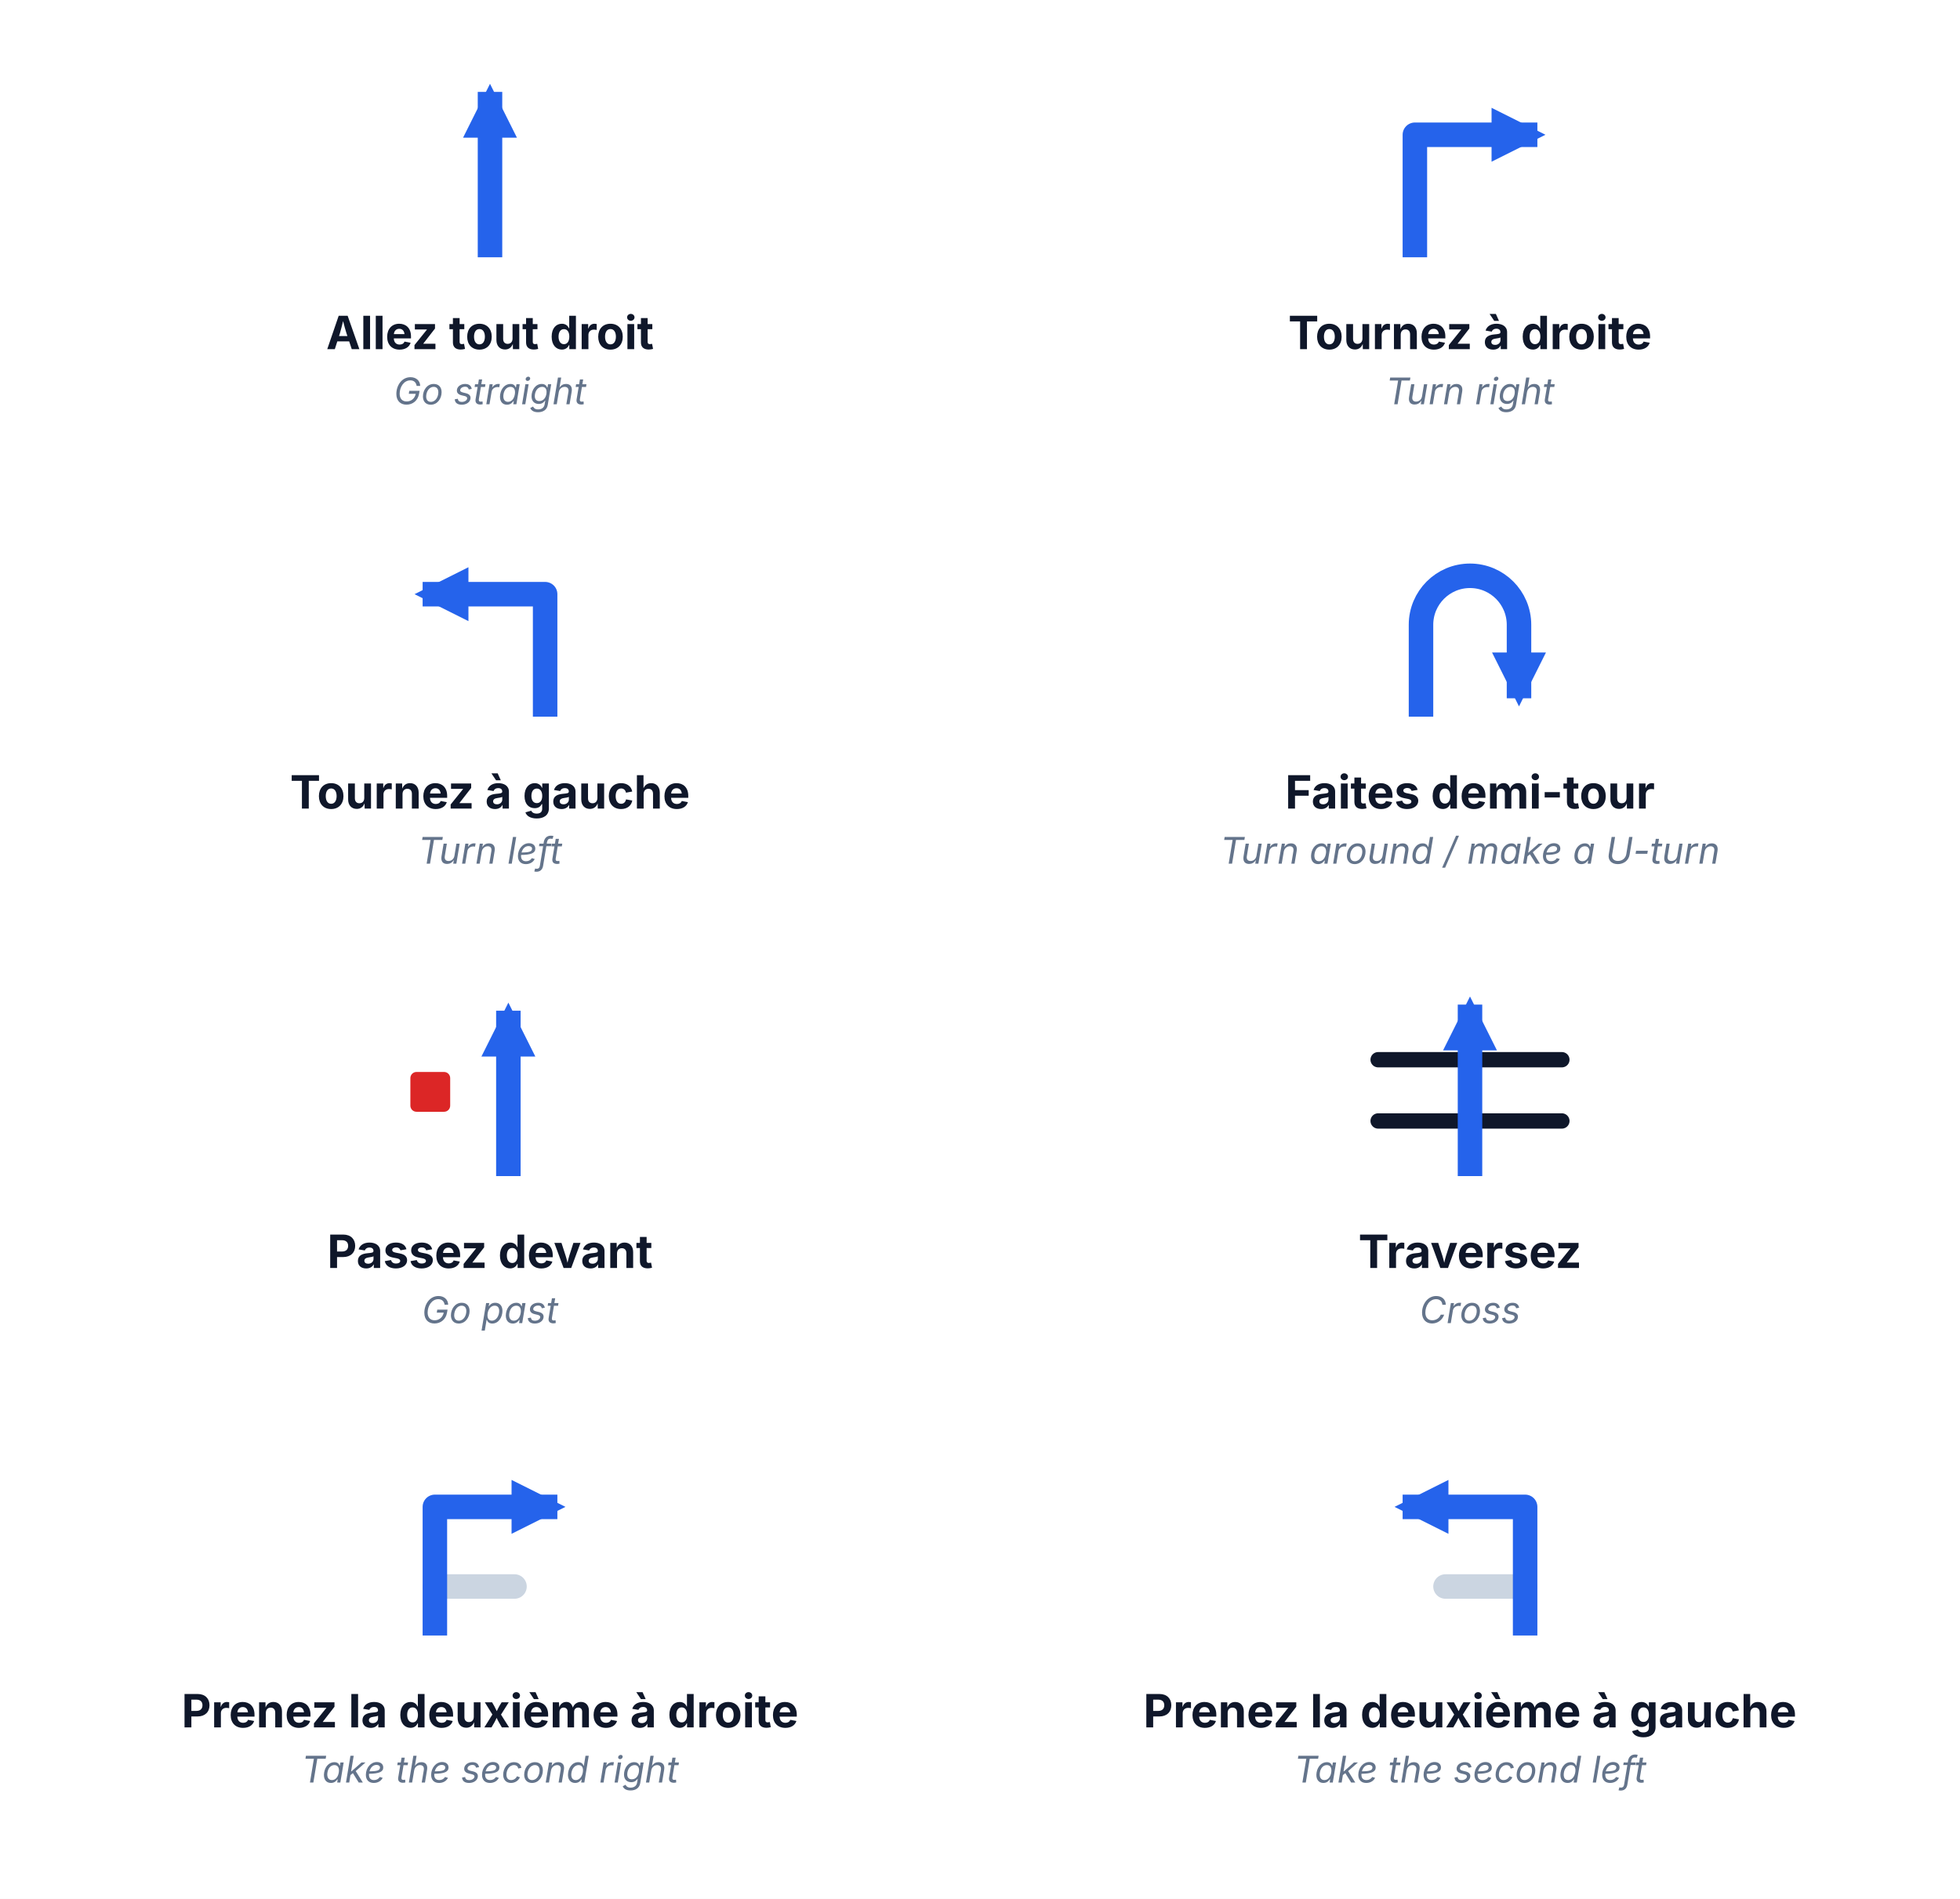
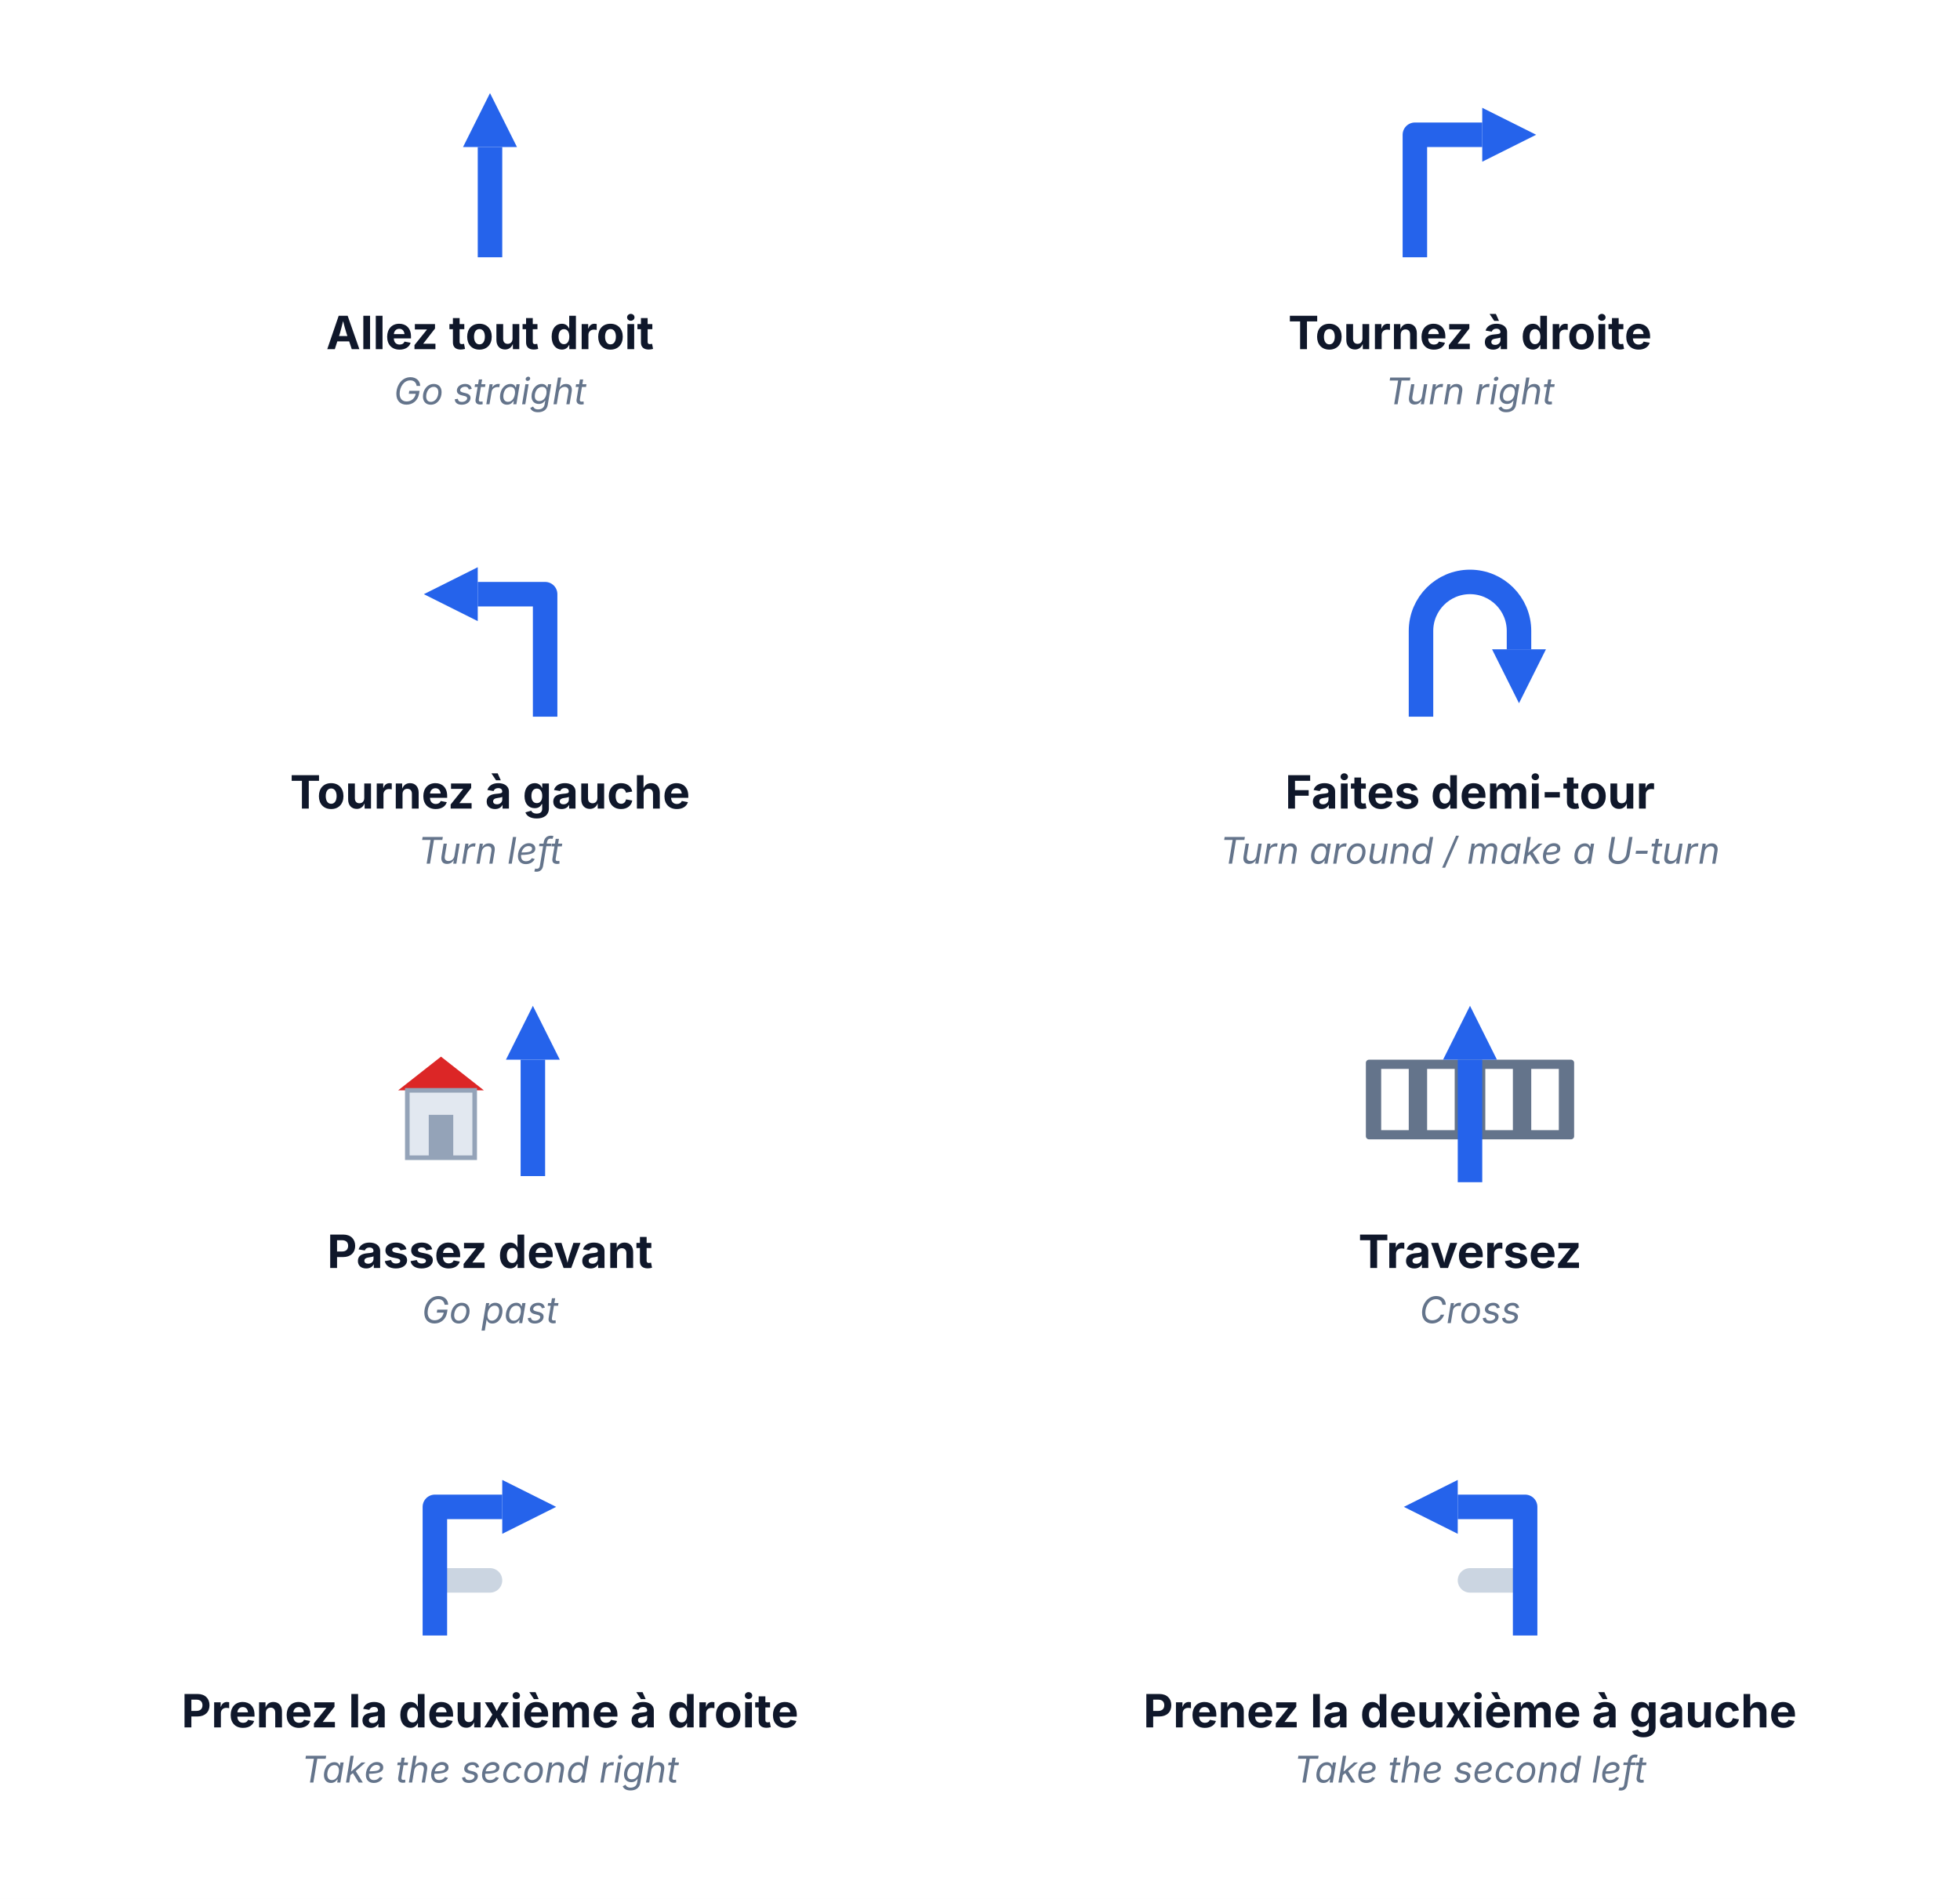
<svg xmlns="http://www.w3.org/2000/svg" viewBox="0 0 640 620" width="640" height="620" font-family="Inter, ui-sans-serif, system-ui, sans-serif" role="img" aria-label="The eight direction phrases, each with an arrow diagram">
  <defs>
-     <marker id="ah" viewBox="0 0 10 10" refX="8.5" refY="5" markerWidth="2.2" markerHeight="2.2" orient="auto-start-reverse">
+     <marker id="ah" viewBox="0 0 10 10" refX="0" refY="5" markerWidth="2.2" markerHeight="2.2" orient="auto">
      <path d="M0,0 L10,5 L0,10 Z" fill="#2563eb" />
    </marker>
  </defs>
  <style>
    .fr    { font-size: 15px; font-weight: 700; fill: #0f172a; }
    .en    { font-size: 12px; font-style: italic; fill: #64748b; }
    .arrow { fill: none; stroke: #2563eb; stroke-width: 8; stroke-linejoin: round; marker-end: url(#ah); }
    .skip  { fill: none; stroke: #cbd5e1; stroke-width: 8; stroke-linecap: round; }
  </style>
  <rect width="640" height="620" fill="#ffffff" />
  <g transform="translate(0,10)">
    <g transform="translate(124,10)">
-       <path class="arrow" d="M36,64 L36,10" />
+       <path class="arrow" d="M36,64 L36,28" />
    </g>
    <text class="fr" x="160" y="104" text-anchor="middle">Allez tout droit</text>
    <text class="en" x="160" y="122" text-anchor="middle">Go straight</text>
  </g>
  <g transform="translate(320,10)">
    <g transform="translate(124,10)">
-       <path class="arrow" d="M18,64 L18,24 L58,24" />
+       <path class="arrow" d="M18,64 L18,24 L40,24" />
    </g>
    <text class="fr" x="160" y="104" text-anchor="middle">Tournez à droite</text>
    <text class="en" x="160" y="122" text-anchor="middle">Turn right</text>
  </g>
  <g transform="translate(0,160)">
    <g transform="translate(124,10)">
-       <path class="arrow" d="M54,64 L54,24 L14,24" />
+       <path class="arrow" d="M54,64 L54,24 L32,24" />
    </g>
    <text class="fr" x="160" y="104" text-anchor="middle">Tournez à gauche</text>
    <text class="en" x="160" y="122" text-anchor="middle">Turn left</text>
  </g>
  <g transform="translate(320,160)">
    <g transform="translate(124,10)">
-       <path class="arrow" d="M20,64 L20,34 A16,16 0 0 1 52,34 L52,58" />
+       <path class="arrow" d="M20,64 L20,36 A16,16 0 0 1 52,36 L52,42" />
    </g>
    <text class="fr" x="160" y="104" text-anchor="middle">Faites demi-tour</text>
    <text class="en" x="160" y="122" text-anchor="middle">Turn around / make a U-turn</text>
  </g>
  <g transform="translate(0,310)">
    <g transform="translate(124,10)">
-       <rect x="10" y="30" width="13" height="13" rx="2" fill="#dc2626" />
-       <path class="arrow" d="M42,64 L42,10" />
+       <path d="M6,36 L20,25 L34,36 Z" fill="#dc2626" />
+       <rect x="9" y="36" width="22" height="22" fill="#e2e8f0" stroke="#94a3b8" stroke-width="1.5" />
+       <rect x="16" y="44" width="8" height="14" fill="#94a3b8" />
+       <path class="arrow" d="M50,64 L50,26" />
    </g>
    <text class="fr" x="160" y="104" text-anchor="middle">Passez devant</text>
    <text class="en" x="160" y="122" text-anchor="middle">Go past</text>
  </g>
  <g transform="translate(320,310)">
    <g transform="translate(124,10)">
-       <path d="M6,26 H66 M6,46 H66" stroke="#0f172a" stroke-width="5" stroke-linecap="round" />
-       <path class="arrow" d="M36,64 L36,8" />
+       <rect x="2" y="26" width="68" height="26" rx="1" fill="#64748b" />
+       <g fill="#ffffff">
+         <rect x="7" y="29" width="9" height="20" />
+         <rect x="22" y="29" width="9" height="20" />
+         <rect x="41" y="29" width="9" height="20" />
+         <rect x="56" y="29" width="9" height="20" />
+       </g>
+       <path class="arrow" d="M36,66 L36,26" />
    </g>
    <text class="fr" x="160" y="104" text-anchor="middle">Traversez</text>
    <text class="en" x="160" y="122" text-anchor="middle">Cross</text>
  </g>
  <g transform="translate(0,460)">
    <g transform="translate(124,10)">
-       <path class="skip" d="M18,48 L44,48" />
-       <path class="arrow" d="M18,64 L18,22 L58,22" />
+       <path class="skip" d="M18,46 L36,46" />
+       <path class="arrow" d="M18,64 L18,22 L40,22" />
    </g>
    <text class="fr" x="160" y="104" text-anchor="middle">Prenez la deuxième à droite</text>
    <text class="en" x="160" y="122" text-anchor="middle">Take the second right</text>
  </g>
  <g transform="translate(320,460)">
    <g transform="translate(124,10)">
-       <path class="skip" d="M54,48 L28,48" />
-       <path class="arrow" d="M54,64 L54,22 L14,22" />
+       <path class="skip" d="M54,46 L36,46" />
+       <path class="arrow" d="M54,64 L54,22 L32,22" />
    </g>
    <text class="fr" x="160" y="104" text-anchor="middle">Prenez la deuxième à gauche</text>
    <text class="en" x="160" y="122" text-anchor="middle">Take the second left</text>
  </g>
</svg>
